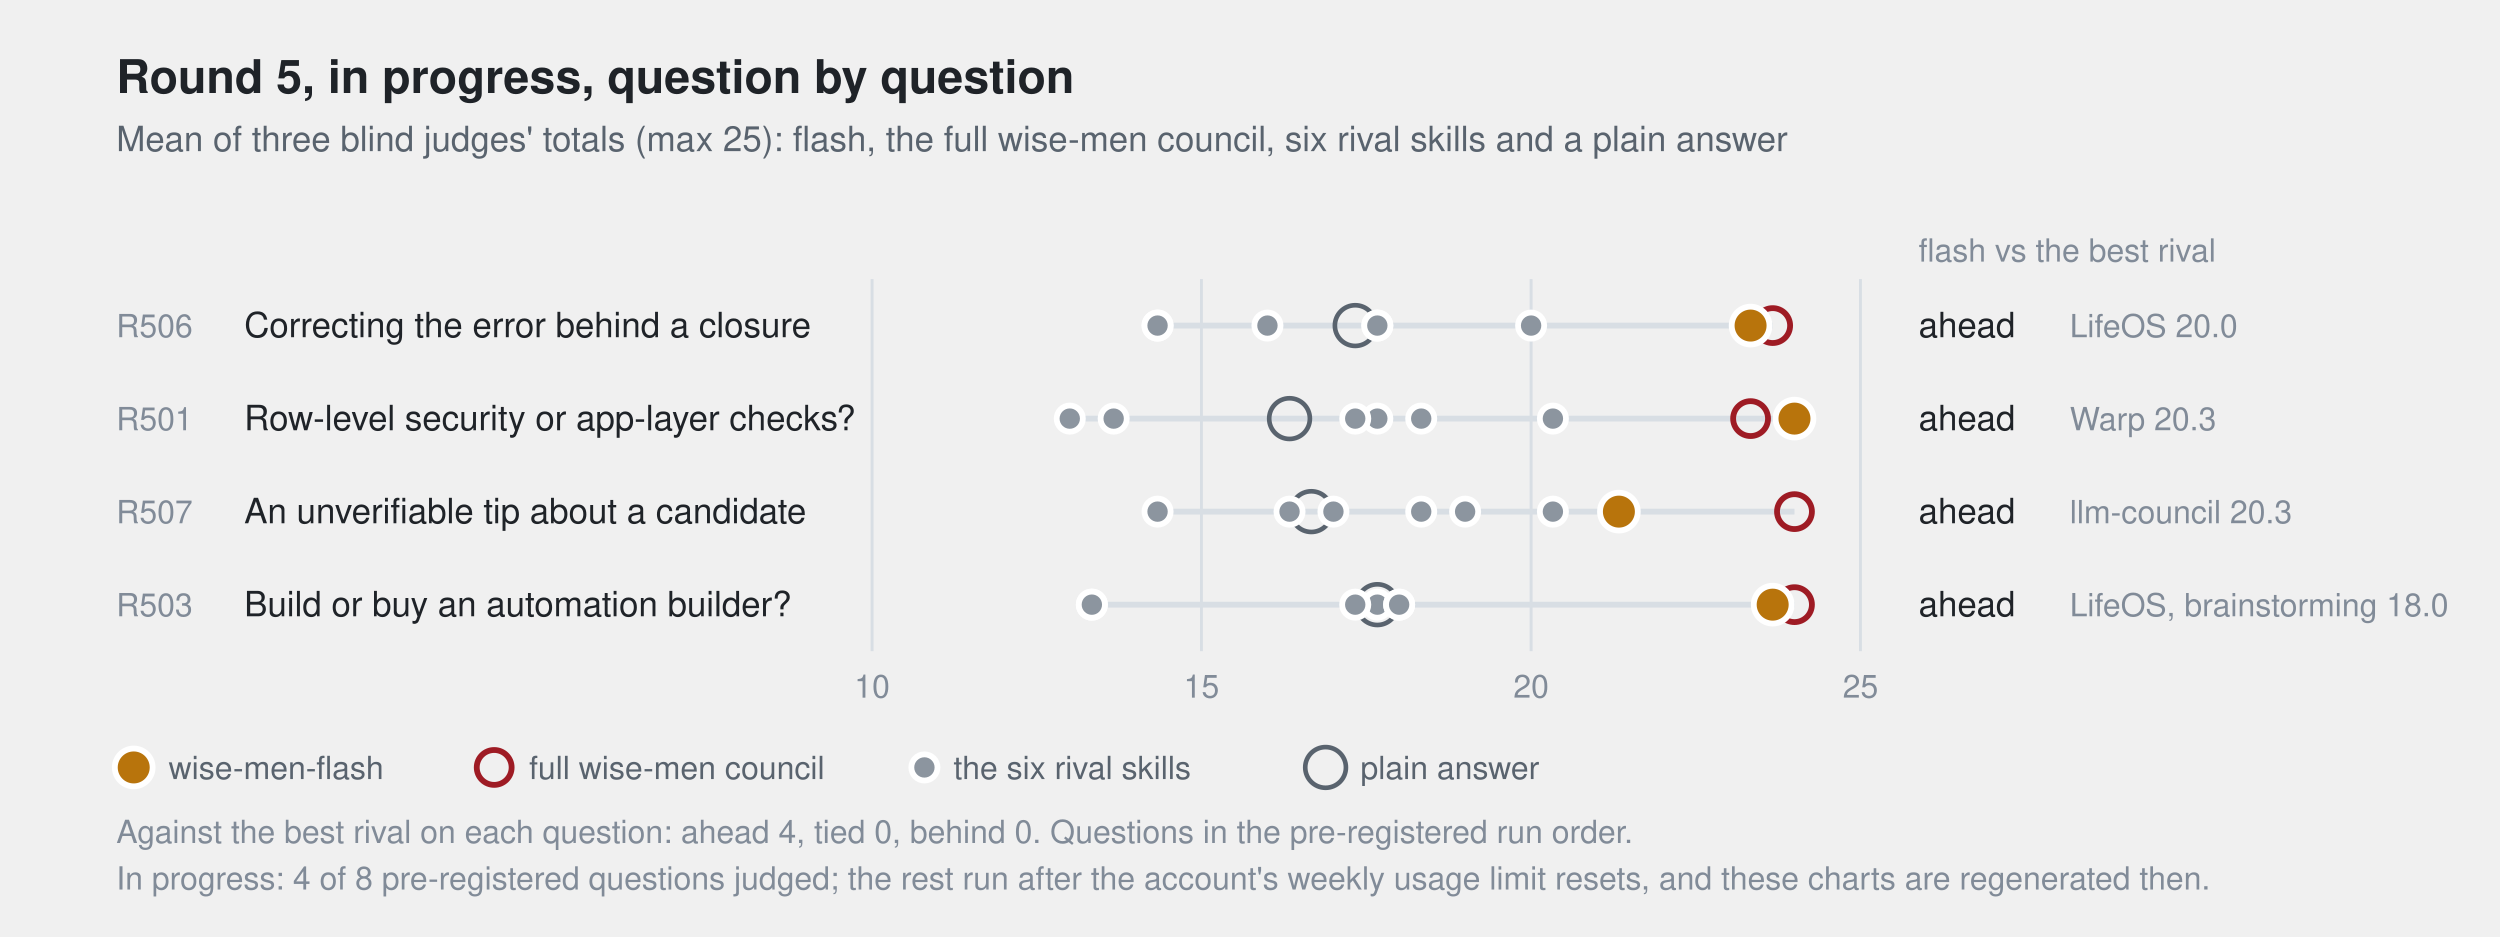
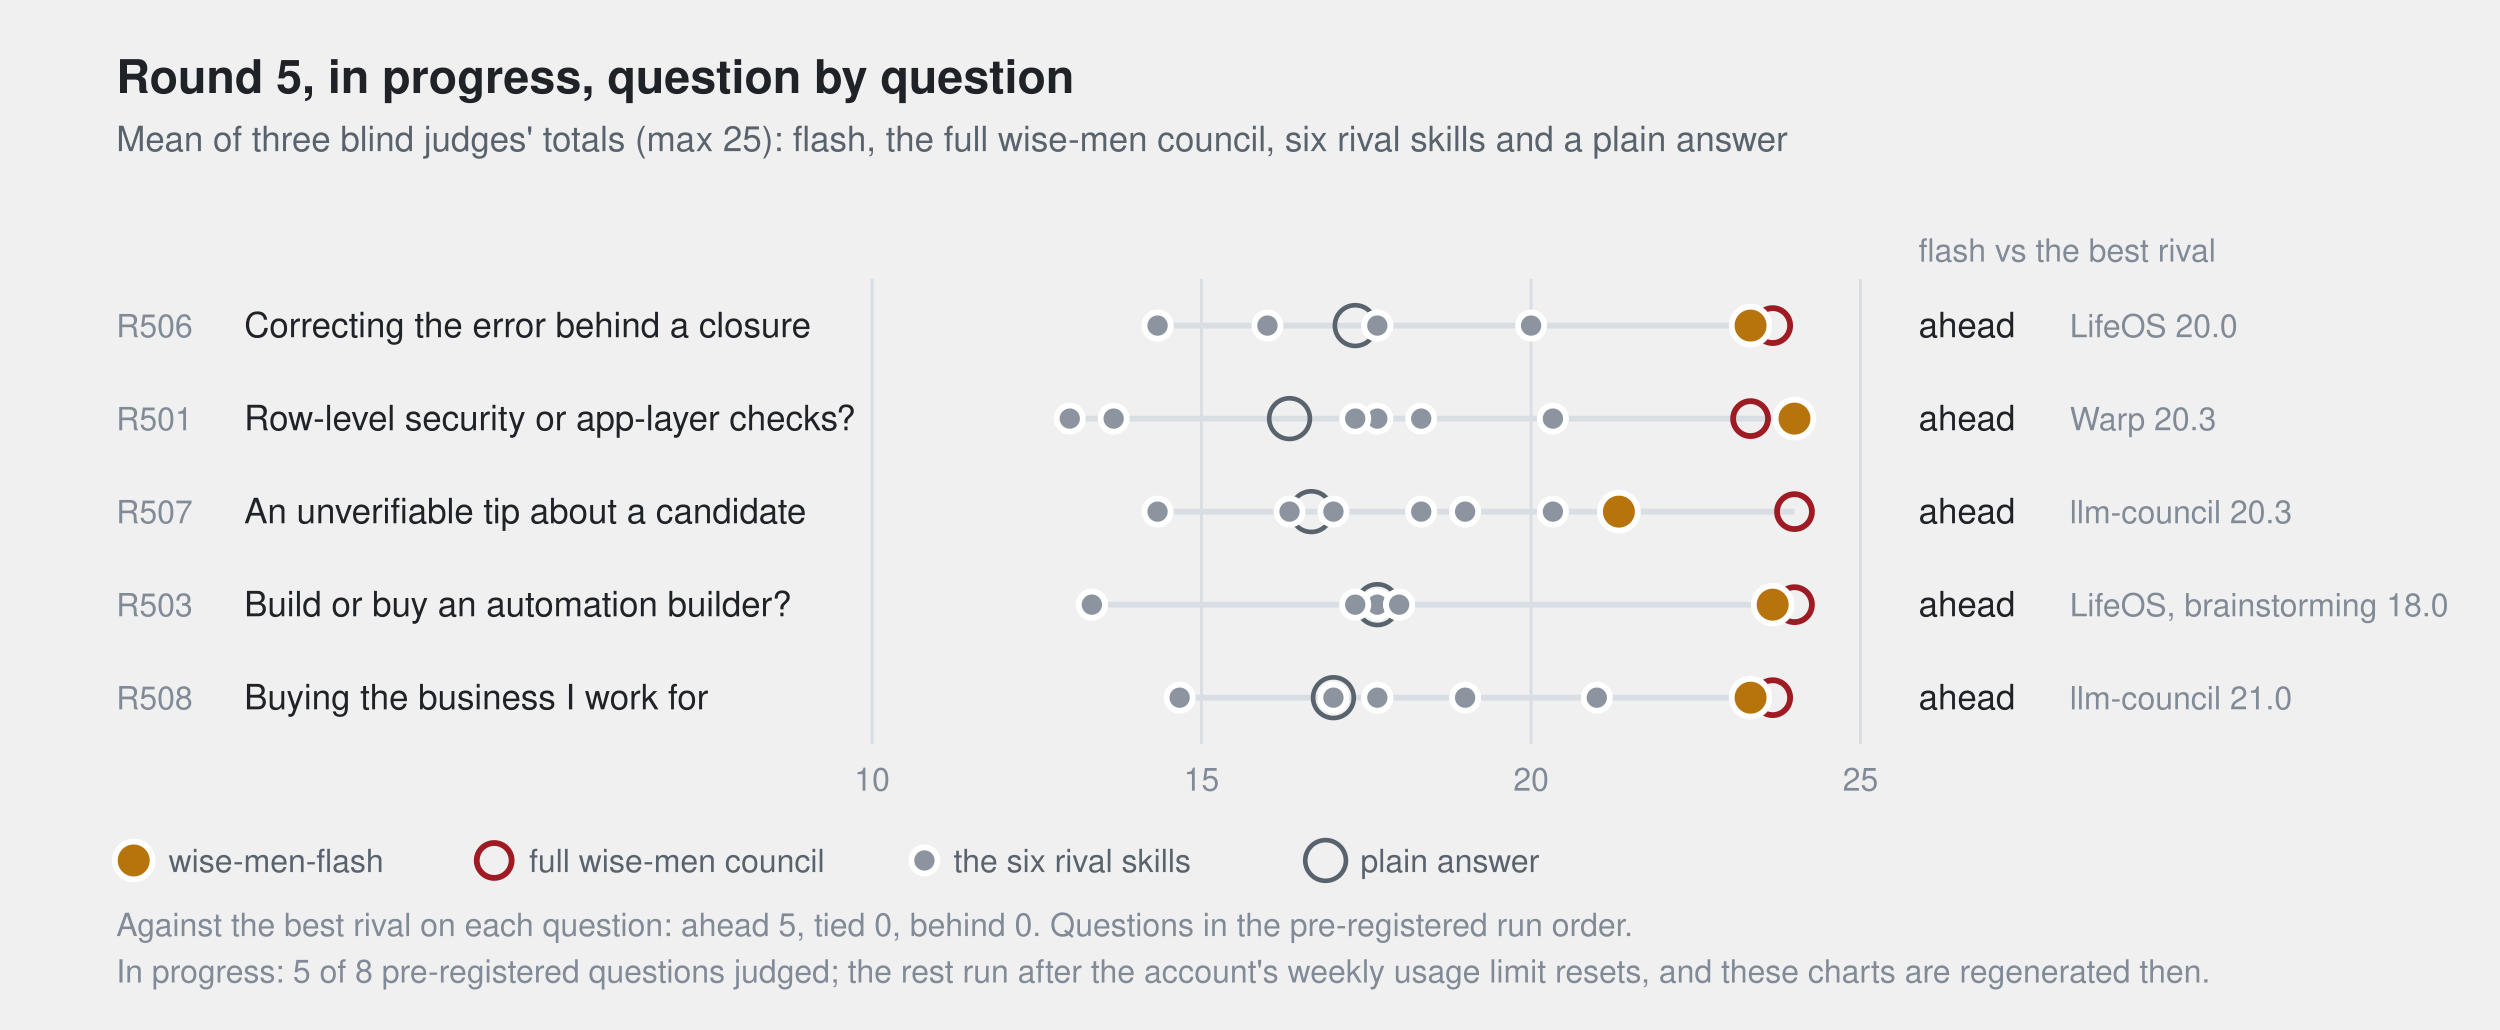
- <svg xmlns="http://www.w3.org/2000/svg" viewBox="0 0 860 322" width="860" font-family="-apple-system, BlinkMacSystemFont, 'Segoe UI', Helvetica, Arial, sans-serif">
+ <svg xmlns="http://www.w3.org/2000/svg" viewBox="0 0 860 354" width="860" font-family="-apple-system, BlinkMacSystemFont, 'Segoe UI', Helvetica, Arial, sans-serif">
  <text x="40" y="32" font-size="16" font-weight="600" fill="#1f2328" text-anchor="start">Round 5, in progress, question by question</text>
  <text x="40" y="52" font-size="12" font-weight="400" fill="#59636e" text-anchor="start">Mean of three blind judges' totals (max 25): flash, the full wise-men council, six rival skills and a plain answer</text>
  <text x="660" y="90" font-size="11" font-weight="400" fill="#818b98" text-anchor="start">flash vs the best rival</text>
-   <line x1="300" y1="96" x2="300" y2="224" stroke="#d8dee4" stroke-width="1" />
-   <text x="300" y="240" font-size="11" font-weight="400" fill="#818b98" text-anchor="middle">10</text>
-   <line x1="413.3" y1="96" x2="413.3" y2="224" stroke="#d8dee4" stroke-width="1" />
-   <text x="413.3" y="240" font-size="11" font-weight="400" fill="#818b98" text-anchor="middle">15</text>
-   <line x1="526.7" y1="96" x2="526.7" y2="224" stroke="#d8dee4" stroke-width="1" />
-   <text x="526.7" y="240" font-size="11" font-weight="400" fill="#818b98" text-anchor="middle">20</text>
-   <line x1="640" y1="96" x2="640" y2="224" stroke="#d8dee4" stroke-width="1" />
-   <text x="640" y="240" font-size="11" font-weight="400" fill="#818b98" text-anchor="middle">25</text>
+   <line x1="300" y1="96" x2="300" y2="256" stroke="#d8dee4" stroke-width="1" />
+   <text x="300" y="272" font-size="11" font-weight="400" fill="#818b98" text-anchor="middle">10</text>
+   <line x1="413.3" y1="96" x2="413.3" y2="256" stroke="#d8dee4" stroke-width="1" />
+   <text x="413.3" y="272" font-size="11" font-weight="400" fill="#818b98" text-anchor="middle">15</text>
+   <line x1="526.7" y1="96" x2="526.7" y2="256" stroke="#d8dee4" stroke-width="1" />
+   <text x="526.7" y="272" font-size="11" font-weight="400" fill="#818b98" text-anchor="middle">20</text>
+   <line x1="640" y1="96" x2="640" y2="256" stroke="#d8dee4" stroke-width="1" />
+   <text x="640" y="272" font-size="11" font-weight="400" fill="#818b98" text-anchor="middle">25</text>
  <text x="40" y="116" font-size="11" font-weight="400" fill="#818b98" text-anchor="start">R506</text>
  <text x="84" y="116" font-size="12" font-weight="400" fill="#1f2328" text-anchor="start">Correcting the error behind a closure</text>
  <line x1="398.2" y1="112" x2="609.8" y2="112" stroke="#d8dee4" stroke-width="2" />
  <circle cx="466.2" cy="112" r="7" fill="none" stroke="#59636e" stroke-width="1.6" />
  <circle cx="473.8" cy="112" r="4.5" fill="#8c959f" stroke="#ffffff" stroke-width="2" />
  <circle cx="398.2" cy="112" r="4.5" fill="#8c959f" stroke="#ffffff" stroke-width="2" />
  <circle cx="526.7" cy="112" r="4.5" fill="#8c959f" stroke="#ffffff" stroke-width="2" />
  <circle cx="436" cy="112" r="4.5" fill="#8c959f" stroke="#ffffff" stroke-width="2" />
  <circle cx="473.8" cy="112" r="4.5" fill="#8c959f" stroke="#ffffff" stroke-width="2" />
  <circle cx="398.2" cy="112" r="4.5" fill="#8c959f" stroke="#ffffff" stroke-width="2" />
  <circle cx="609.8" cy="112" r="6" fill="none" stroke="#9e1b24" stroke-width="2" />
  <circle cx="602.2" cy="112" r="6.5" fill="#b8740c" stroke="#ffffff" stroke-width="2" />
  <text x="660" y="116" font-size="12" font-weight="400" fill="#1f2328" text-anchor="start">ahead</text>
  <text x="712" y="116" font-size="11" font-weight="400" fill="#818b98" text-anchor="start">LifeOS 20.0</text>
  <text x="40" y="148" font-size="11" font-weight="400" fill="#818b98" text-anchor="start">R501</text>
  <text x="84" y="148" font-size="12" font-weight="400" fill="#1f2328" text-anchor="start">Row-level security or app-layer checks?</text>
  <line x1="368" y1="144" x2="617.3" y2="144" stroke="#d8dee4" stroke-width="2" />
  <circle cx="443.6" cy="144" r="7" fill="none" stroke="#59636e" stroke-width="1.6" />
  <circle cx="534.2" cy="144" r="4.5" fill="#8c959f" stroke="#ffffff" stroke-width="2" />
  <circle cx="473.8" cy="144" r="4.5" fill="#8c959f" stroke="#ffffff" stroke-width="2" />
  <circle cx="383.1" cy="144" r="4.5" fill="#8c959f" stroke="#ffffff" stroke-width="2" />
  <circle cx="466.2" cy="144" r="4.5" fill="#8c959f" stroke="#ffffff" stroke-width="2" />
  <circle cx="368" cy="144" r="4.5" fill="#8c959f" stroke="#ffffff" stroke-width="2" />
  <circle cx="488.9" cy="144" r="4.5" fill="#8c959f" stroke="#ffffff" stroke-width="2" />
  <circle cx="602.2" cy="144" r="6" fill="none" stroke="#9e1b24" stroke-width="2" />
  <circle cx="617.3" cy="144" r="6.5" fill="#b8740c" stroke="#ffffff" stroke-width="2" />
  <text x="660" y="148" font-size="12" font-weight="400" fill="#1f2328" text-anchor="start">ahead</text>
  <text x="712" y="148" font-size="11" font-weight="400" fill="#818b98" text-anchor="start">Warp 20.3</text>
  <text x="40" y="180" font-size="11" font-weight="400" fill="#818b98" text-anchor="start">R507</text>
  <text x="84" y="180" font-size="12" font-weight="400" fill="#1f2328" text-anchor="start">An unverifiable tip about a candidate</text>
  <line x1="398.2" y1="176" x2="617.3" y2="176" stroke="#d8dee4" stroke-width="2" />
  <circle cx="451.1" cy="176" r="7" fill="none" stroke="#59636e" stroke-width="1.6" />
  <circle cx="504" cy="176" r="4.5" fill="#8c959f" stroke="#ffffff" stroke-width="2" />
  <circle cx="534.2" cy="176" r="4.5" fill="#8c959f" stroke="#ffffff" stroke-width="2" />
  <circle cx="488.9" cy="176" r="4.5" fill="#8c959f" stroke="#ffffff" stroke-width="2" />
  <circle cx="443.6" cy="176" r="4.5" fill="#8c959f" stroke="#ffffff" stroke-width="2" />
  <circle cx="398.2" cy="176" r="4.5" fill="#8c959f" stroke="#ffffff" stroke-width="2" />
  <circle cx="458.7" cy="176" r="4.5" fill="#8c959f" stroke="#ffffff" stroke-width="2" />
  <circle cx="617.3" cy="176" r="6" fill="none" stroke="#9e1b24" stroke-width="2" />
  <circle cx="556.9" cy="176" r="6.5" fill="#b8740c" stroke="#ffffff" stroke-width="2" />
  <text x="660" y="180" font-size="12" font-weight="400" fill="#1f2328" text-anchor="start">ahead</text>
  <text x="712" y="180" font-size="11" font-weight="400" fill="#818b98" text-anchor="start">llm-council 20.3</text>
  <text x="40" y="212" font-size="11" font-weight="400" fill="#818b98" text-anchor="start">R503</text>
  <text x="84" y="212" font-size="12" font-weight="400" fill="#1f2328" text-anchor="start">Build or buy an automation builder?</text>
  <line x1="375.6" y1="208" x2="617.3" y2="208" stroke="#d8dee4" stroke-width="2" />
  <circle cx="473.8" cy="208" r="7" fill="none" stroke="#59636e" stroke-width="1.6" />
  <circle cx="473.8" cy="208" r="4.5" fill="#8c959f" stroke="#ffffff" stroke-width="2" />
  <circle cx="375.6" cy="208" r="4.5" fill="#8c959f" stroke="#ffffff" stroke-width="2" />
  <circle cx="481.3" cy="208" r="4.5" fill="#8c959f" stroke="#ffffff" stroke-width="2" />
  <circle cx="466.2" cy="208" r="4.5" fill="#8c959f" stroke="#ffffff" stroke-width="2" />
  <circle cx="481.3" cy="208" r="4.5" fill="#8c959f" stroke="#ffffff" stroke-width="2" />
  <circle cx="375.6" cy="208" r="4.5" fill="#8c959f" stroke="#ffffff" stroke-width="2" />
  <circle cx="617.3" cy="208" r="6" fill="none" stroke="#9e1b24" stroke-width="2" />
  <circle cx="609.8" cy="208" r="6.5" fill="#b8740c" stroke="#ffffff" stroke-width="2" />
  <text x="660" y="212" font-size="12" font-weight="400" fill="#1f2328" text-anchor="start">ahead</text>
  <text x="712" y="212" font-size="11" font-weight="400" fill="#818b98" text-anchor="start">LifeOS, brainstorming 18.0</text>
-   <circle cx="46" cy="264" r="6.5" fill="#b8740c" stroke="#ffffff" stroke-width="2" />
-   <text x="58" y="268" font-size="11" font-weight="400" fill="#59636e" text-anchor="start">wise-men-flash</text>
-   <circle cx="170" cy="264" r="6" fill="none" stroke="#9e1b24" stroke-width="2" />
-   <text x="182" y="268" font-size="11" font-weight="400" fill="#59636e" text-anchor="start">full wise-men council</text>
-   <circle cx="318" cy="264" r="4.5" fill="#8c959f" stroke="#ffffff" stroke-width="2" />
-   <text x="328" y="268" font-size="11" font-weight="400" fill="#59636e" text-anchor="start">the six rival skills</text>
-   <circle cx="456" cy="264" r="7" fill="none" stroke="#59636e" stroke-width="1.6" />
-   <text x="468" y="268" font-size="11" font-weight="400" fill="#59636e" text-anchor="start">plain answer</text>
-   <text x="40" y="290" font-size="11" font-weight="400" fill="#818b98" text-anchor="start">Against the best rival on each question: ahead 4, tied 0, behind 0. Questions in the pre-registered run order.</text>
-   <text x="40" y="306" font-size="11" font-weight="400" fill="#818b98" text-anchor="start">In progress: 4 of 8 pre-registered questions judged; the rest run after the account's weekly usage limit resets, and these charts are regenerated then.</text>
+   <text x="40" y="244" font-size="11" font-weight="400" fill="#818b98" text-anchor="start">R508</text>
+   <text x="84" y="244" font-size="12" font-weight="400" fill="#1f2328" text-anchor="start">Buying the business I work for</text>
+   <line x1="405.8" y1="240" x2="609.8" y2="240" stroke="#d8dee4" stroke-width="2" />
+   <circle cx="458.7" cy="240" r="7" fill="none" stroke="#59636e" stroke-width="1.6" />
+   <circle cx="473.8" cy="240" r="4.5" fill="#8c959f" stroke="#ffffff" stroke-width="2" />
+   <circle cx="549.3" cy="240" r="4.5" fill="#8c959f" stroke="#ffffff" stroke-width="2" />
+   <circle cx="504" cy="240" r="4.5" fill="#8c959f" stroke="#ffffff" stroke-width="2" />
+   <circle cx="405.8" cy="240" r="4.5" fill="#8c959f" stroke="#ffffff" stroke-width="2" />
+   <circle cx="458.7" cy="240" r="4.5" fill="#8c959f" stroke="#ffffff" stroke-width="2" />
+   <circle cx="473.8" cy="240" r="4.5" fill="#8c959f" stroke="#ffffff" stroke-width="2" />
+   <circle cx="609.8" cy="240" r="6" fill="none" stroke="#9e1b24" stroke-width="2" />
+   <circle cx="602.2" cy="240" r="6.5" fill="#b8740c" stroke="#ffffff" stroke-width="2" />
+   <text x="660" y="244" font-size="12" font-weight="400" fill="#1f2328" text-anchor="start">ahead</text>
+   <text x="712" y="244" font-size="11" font-weight="400" fill="#818b98" text-anchor="start">llm-council 21.0</text>
+   <circle cx="46" cy="296" r="6.5" fill="#b8740c" stroke="#ffffff" stroke-width="2" />
+   <text x="58" y="300" font-size="11" font-weight="400" fill="#59636e" text-anchor="start">wise-men-flash</text>
+   <circle cx="170" cy="296" r="6" fill="none" stroke="#9e1b24" stroke-width="2" />
+   <text x="182" y="300" font-size="11" font-weight="400" fill="#59636e" text-anchor="start">full wise-men council</text>
+   <circle cx="318" cy="296" r="4.5" fill="#8c959f" stroke="#ffffff" stroke-width="2" />
+   <text x="328" y="300" font-size="11" font-weight="400" fill="#59636e" text-anchor="start">the six rival skills</text>
+   <circle cx="456" cy="296" r="7" fill="none" stroke="#59636e" stroke-width="1.6" />
+   <text x="468" y="300" font-size="11" font-weight="400" fill="#59636e" text-anchor="start">plain answer</text>
+   <text x="40" y="322" font-size="11" font-weight="400" fill="#818b98" text-anchor="start">Against the best rival on each question: ahead 5, tied 0, behind 0. Questions in the pre-registered run order.</text>
+   <text x="40" y="338" font-size="11" font-weight="400" fill="#818b98" text-anchor="start">In progress: 5 of 8 pre-registered questions judged; the rest run after the account's weekly usage limit resets, and these charts are regenerated then.</text>
</svg>
